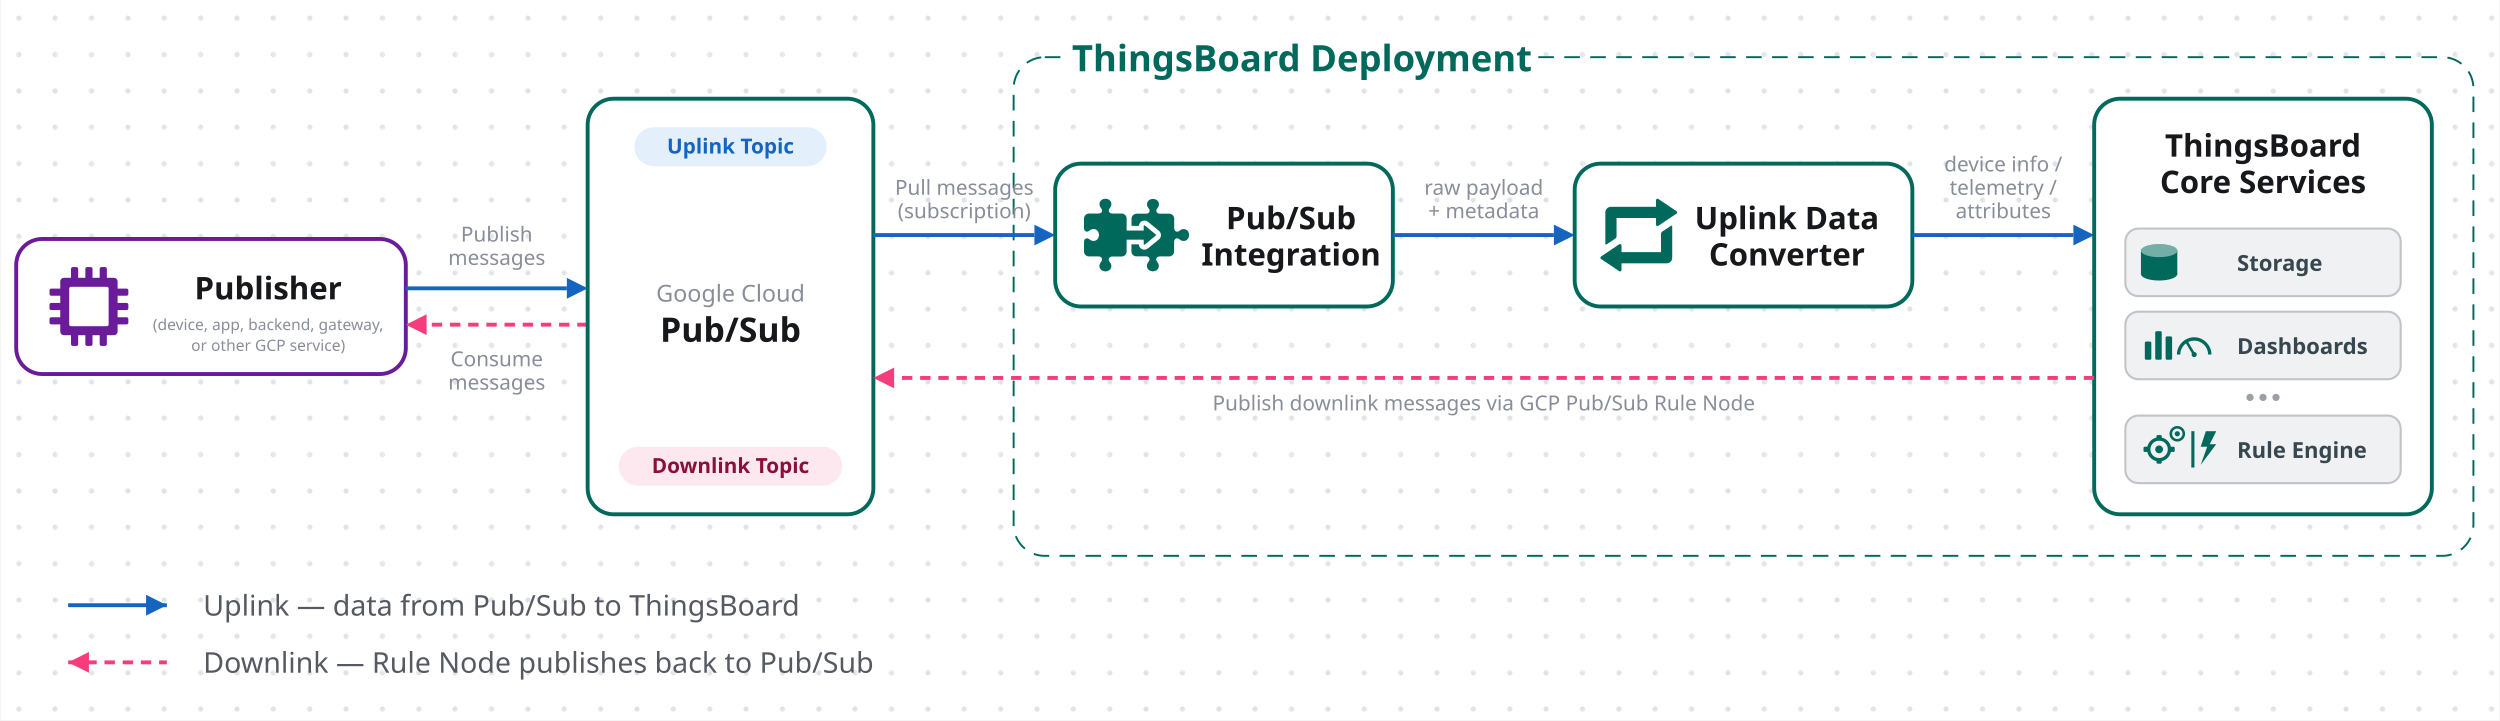
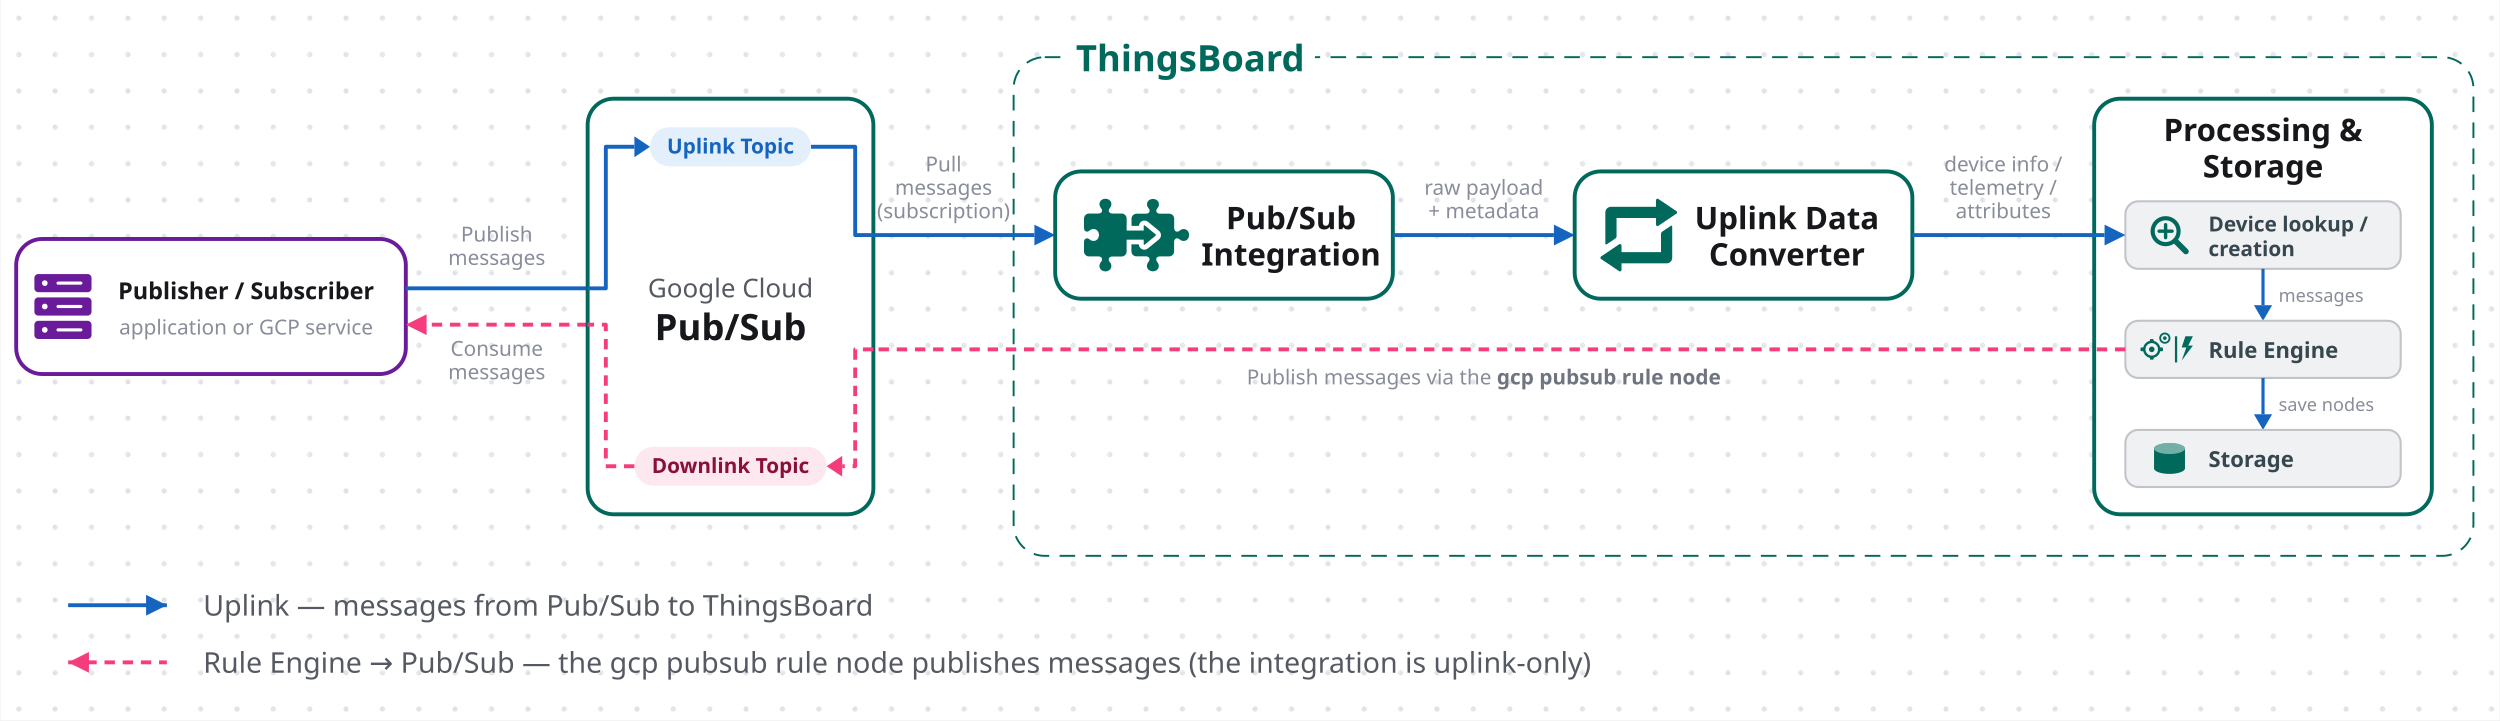
<svg xmlns="http://www.w3.org/2000/svg" width="1430" height="412" viewBox="0 0 962 277.3">
  <defs>
    <clipPath id="clip0">
      <path fill="#fff" d="M0 0h962v277.3H0z" />
    </clipPath>
    <pattern id="dots" width="14" height="14" x="0" y="0" patternUnits="userSpaceOnUse">
      <circle cx="7" cy="7" r="1" fill="#dde0e4" />
    </pattern>
  </defs>
  <g clip-path="url(#clip0)">
    <path fill="#fff" d="M0 0h962v277.3H0z" />
    <path fill="url(#dots)" d="M0 0h962v277.3H0z" />
    <g transform="translate(0 33)">
      <rect width="562" height="192" x="390" y="-11" fill="none" stroke="#00695c" stroke-dasharray="6,4" stroke-width=".75" rx="12" />
-       <path fill="#fff" d="M410-18h178v14H410z" />
-       <text x="501" y="-11" fill="#00695c" dominant-baseline="central" font-family="system-ui,sans-serif" font-size="14" font-weight="600" text-anchor="middle" textLength="174">ThingsBoard Deployment</text>
+       <path fill="#fff" d="M410-18h96v14h-96z" />
+       <text x="458" y="-11" fill="#00695c" dominant-baseline="central" font-family="system-ui,sans-serif" font-size="14" font-weight="600" text-anchor="middle" textLength="88">ThingsBoard</text>
      <rect width="150" height="52" x="6" y="59" fill="#fff" stroke="#6a1b9a" stroke-width="1.5" rx="10" />
-       <g fill="#6a1b9a" transform="matrix(.69 0 0 .69 13.3 64.3)">
-         <rect width="32" height="32" x="14" y="14" rx="2" />
-         <rect width="22" height="22" x="19" y="19" fill="#fff" rx="1" />
-         <rect width="4" height="7" x="20" y="8" rx="1" />
-         <rect width="4" height="7" x="28" y="8" rx="1" />
-         <rect width="4" height="7" x="36" y="8" rx="1" />
-         <rect width="4" height="7" x="20" y="45" rx="1" />
-         <rect width="4" height="7" x="28" y="45" rx="1" />
-         <rect width="4" height="7" x="36" y="45" rx="1" />
-         <rect width="7" height="4" x="8" y="20" rx="1" />
-         <rect width="7" height="4" x="8" y="28" rx="1" />
-         <rect width="7" height="4" x="8" y="36" rx="1" />
-         <rect width="7" height="4" x="45" y="20" rx="1" />
-         <rect width="7" height="4" x="45" y="28" rx="1" />
-         <rect width="7" height="4" x="45" y="36" rx="1" />
+       <g fill="#6a1b9a">
+         <rect x="13" y="72.5" width="22" height="7" rx="1.5" />
+         <circle cx="17" cy="76" r="1.1" fill="#fff" />
+         <rect x="21.5" y="75.4" width="10" height="1.2" rx=".6" fill="#fff" />
+         <rect x="13" y="81.5" width="22" height="7" rx="1.5" />
+         <circle cx="17" cy="85" r="1.1" fill="#fff" />
+         <rect x="21.5" y="84.4" width="10" height="1.2" rx=".6" fill="#fff" />
+         <rect x="13" y="90.5" width="22" height="7" rx="1.5" />
+         <circle cx="17" cy="94" r="1.1" fill="#fff" />
+         <rect x="21.5" y="93.4" width="10" height="1.2" rx=".6" fill="#fff" />
      </g>
-       <text x="103" y="78" fill="#17181c" dominant-baseline="middle" font-family="system-ui,sans-serif" font-size="12" font-weight="600" text-anchor="middle">Publisher</text>
-       <text x="103" y="92" fill="#888d99" dominant-baseline="middle" font-family="system-ui,sans-serif" font-size="6" text-anchor="middle">(device, app, backend, gateway,</text>
-       <text x="103" y="100" fill="#888d99" dominant-baseline="middle" font-family="system-ui,sans-serif" font-size="6" text-anchor="middle">or other GCP service)</text>
-       <path stroke="#1565c0" stroke-width="1.5" d="M156 78h62" />
-       <path fill="#1565c0" d="m218 74 8 4-8 4z" />
+       <text x="94.5" y="79" fill="#17181c" dominant-baseline="middle" font-family="system-ui,sans-serif" font-size="9" font-weight="600" text-anchor="middle">Publisher / Subscriber</text>
+       <text x="94.5" y="93" fill="#888d99" dominant-baseline="middle" font-family="system-ui,sans-serif" font-size="8" text-anchor="middle">application or GCP service</text>
+       <path stroke="#1565c0" stroke-width="1.5" d="M156 78h70" />
      <text x="191" y="60" fill="#888d99" font-family="system-ui,sans-serif" font-size="8" text-anchor="middle">Publish</text>
      <text x="191" y="69" fill="#888d99" font-family="system-ui,sans-serif" font-size="8" text-anchor="middle">messages</text>
      <path stroke="#f53d7d" stroke-dasharray="4,3" stroke-width="1.5" d="M226 92h-62" />
      <path fill="#f53d7d" d="m164 88-8 4 8 4z" />
-       <text x="191" y="108" fill="#888d99" font-family="system-ui,sans-serif" font-size="8" text-anchor="middle">Consume</text>
-       <text x="191" y="117" fill="#888d99" font-family="system-ui,sans-serif" font-size="8" text-anchor="middle">messages</text>
+       <text x="191" y="104" fill="#888d99" font-family="system-ui,sans-serif" font-size="8" text-anchor="middle">Consume</text>
+       <text x="191" y="113" fill="#888d99" font-family="system-ui,sans-serif" font-size="8" text-anchor="middle">messages</text>
      <rect width="110" height="160" x="226" y="5" fill="#fff" stroke="#00695c" stroke-width="1.5" rx="10" />
-       <rect width="74" height="15" x="244" y="16" fill="#e3f0fb" rx="7.5" />
+       <rect width="62" height="15" x="250" y="16" fill="#e3f0fb" rx="7.5" />
      <text x="281" y="23" fill="#1565c0" dominant-baseline="central" font-family="system-ui,sans-serif" font-size="8" font-weight="700" text-anchor="middle">Uplink Topic</text>
-       <text x="281" y="80" fill="#888d99" dominant-baseline="middle" font-family="system-ui,sans-serif" font-size="9" text-anchor="middle">Google Cloud</text>
-       <text x="281" y="94" fill="#17181c" dominant-baseline="middle" font-family="system-ui,sans-serif" font-size="13" font-weight="600" text-anchor="middle">Pub/Sub</text>
-       <rect width="86" height="15" x="238" y="139" fill="#fde8ef" rx="7.5" />
+       <text x="281" y="78" fill="#555962" dominant-baseline="middle" font-family="system-ui,sans-serif" font-size="10" text-anchor="middle">Google Cloud</text>
+       <text x="281" y="93" fill="#17181c" dominant-baseline="middle" font-family="system-ui,sans-serif" font-size="14" font-weight="700" text-anchor="middle">Pub/Sub</text>
+       <rect width="74" height="15" x="244" y="139" fill="#fde8ef" rx="7.5" />
      <text x="281" y="146" fill="#8a0f3a" dominant-baseline="central" font-family="system-ui,sans-serif" font-size="8" font-weight="700" text-anchor="middle">Downlink Topic</text>
+       <g>
+         <path stroke="#1565c0" stroke-width="1.5" fill="none" stroke-linejoin="round" d="M226 78H233V23.5H244" />
+         <path fill="#1565c0" d="m244 19.5 6 4-6 4z" />
+         <path stroke="#1565c0" stroke-width="1.5" fill="none" stroke-linejoin="round" d="M312 23.5H329V57.5H336" />
+         <path stroke="#f53d7d" stroke-width="1.5" stroke-dasharray="4,3" fill="none" stroke-linejoin="round" d="M336 101.5H329V146.5H324" />
+         <path fill="#f53d7d" d="m324 142.5-6 4 6 4z" />
+         <path stroke="#f53d7d" stroke-width="1.5" stroke-dasharray="4,3" fill="none" stroke-linejoin="round" d="M244 146.5H233V92H226" />
+       </g>
      <path stroke="#1565c0" stroke-width="1.5" d="M336 57.5h62" />
      <path fill="#1565c0" d="m398 53.5 8 4-8 4z" />
-       <text x="371" y="42" fill="#888d99" font-family="system-ui,sans-serif" font-size="8" text-anchor="middle">Pull messages</text>
-       <text x="371" y="51" fill="#888d99" font-family="system-ui,sans-serif" font-size="8" text-anchor="middle">(subscription)</text>
-       <rect width="130" height="55" x="406" y="30" fill="#fff" stroke="#00695c" stroke-width="1.5" rx="10" />
-       <text x="496.8" y="51" fill="#17181c" dominant-baseline="middle" font-family="system-ui,sans-serif" font-size="12" font-weight="600" text-anchor="middle">Pub/Sub</text>
-       <text x="496.8" y="65" fill="#17181c" dominant-baseline="middle" font-family="system-ui,sans-serif" font-size="12" font-weight="600" text-anchor="middle">Integration</text>
+       <text x="363" y="33" fill="#888d99" font-family="system-ui,sans-serif" font-size="8" text-anchor="middle">Pull</text>
+       <text x="363" y="42" fill="#888d99" font-family="system-ui,sans-serif" font-size="8" text-anchor="middle">messages</text>
+       <text x="363" y="51" fill="#888d99" font-family="system-ui,sans-serif" font-size="8" text-anchor="middle" textLength="48" lengthAdjust="spacingAndGlyphs">(subscription)</text>
+       <rect width="130" height="49" x="406" y="33" fill="#fff" stroke="#00695c" stroke-width="1.5" rx="10" />
      <g fill="#00695c">
        <path d="M419 65.72h3.61c1.47 0 1.8 1.22 1.04 2.1-1.26 1.42-.58 3.56 1.68 3.68 2.26-.08 2.93-2.26 1.67-3.65-.75-.83-.42-2.1 1.05-2.1h3.52c1.04 0 1.93-.83 1.93-1.92v-4.57h6.58v1.8c0 .17.2.26.38.13l4.23-3.48a.34.34 0 0 0 0-.46l-4.23-3.48c-.17-.13-.38 0-.38.16v1.81h-6.57v-4.6c0-1.05-.83-1.94-1.93-1.94h-3.52c-1.46 0-1.8-1.21-1.04-2.05 1.26-1.43.59-3.56-1.68-3.65-2.26.09-2.93 2.26-1.67 3.65.75.84.42 2.05-1.04 2.05h-3.57c-1.1 0-1.97.88-1.97 1.98v3.6c.04 1.43 1.26 1.76 2.1 1.01 1.42-1.26 3.6-.59 3.68 1.67-.08 2.27-2.26 2.94-3.68 1.68-.84-.76-2.06-.42-2.1 1v3.65a1.9 1.9 0 0 0 1.92 1.93" />
        <path d="M437.28 65.68h3.6c1.48 0 1.81 1.26 1.05 2.1-1.26 1.43-.59 3.6 1.68 3.69 2.26-.09 2.93-2.22 1.67-3.65-.75-.84-.42-2.1 1.04-2.1h3.53c1.09 0 1.93-.87 1.93-1.93v-3.6c0-1.47 1.26-1.8 2.1-1.04 1.42 1.26 3.6.58 3.68-1.68-.08-2.26-2.26-2.93-3.65-1.67-.83.75-2.1.42-2.1-1.05V51.2c0-1.1-.87-1.93-1.92-1.93h-3.52c-1.47 0-1.81-1.22-1.05-2.05 1.26-1.39.59-3.57-1.67-3.65-2.26.08-2.94 2.22-1.68 3.65.76.83.43 2.05-1.04 2.05h-3.56c-1.1 0-1.98.88-1.98 1.97v2.71h2.86a2.12 2.12 0 0 1 3.43-1.59l4.24 3.48a2.15 2.15 0 0 1 0 3.35l-4.28 3.48a2.12 2.12 0 0 1-3.44-1.6h-2.85v2.7c0 1.09.88 1.92 1.93 1.92" />
      </g>
+       <text x="496.8" y="51" fill="#17181c" dominant-baseline="middle" font-family="system-ui,sans-serif" font-size="12" font-weight="600" text-anchor="middle">Pub/Sub</text>
+       <text x="496.8" y="65" fill="#17181c" dominant-baseline="middle" font-family="system-ui,sans-serif" font-size="12" font-weight="600" text-anchor="middle">Integration</text>
      <path stroke="#1565c0" stroke-width="1.5" d="M536 57.5h62" />
      <path fill="#1565c0" d="m598 53.5 8 4-8 4z" />
      <text x="571" y="42" fill="#888d99" font-family="system-ui,sans-serif" font-size="8" text-anchor="middle">raw payload</text>
      <text x="571" y="51" fill="#888d99" font-family="system-ui,sans-serif" font-size="8" text-anchor="middle">+ metadata</text>
-       <rect width="130" height="55" x="606" y="30" fill="#fff" stroke="#00695c" stroke-width="1.5" rx="10" />
-       <text x="687.7" y="51" fill="#17181c" dominant-baseline="middle" font-family="system-ui,sans-serif" font-size="12" font-weight="600" text-anchor="middle">Uplink Data</text>
-       <text x="687.7" y="65" fill="#17181c" dominant-baseline="middle" font-family="system-ui,sans-serif" font-size="12" font-weight="600" text-anchor="middle">Converter</text>
+       <rect width="130" height="49" x="606" y="33" fill="#fff" stroke="#00695c" stroke-width="1.5" rx="10" />
      <g fill="#00695c">
        <path d="m645.2 48.3-6.99-4.7a.57.57 0 0 0-.9.48v2.54h-17.35c-1.2 0-2.16.97-2.16 2.16V60.8c0 .26.3.42.51.27l3.4-2.28a1 1 0 0 0 .41-.78v-7.08h15.19v2.54c0 .46.5.73.89.47l6.98-4.7a.57.57 0 0 0 .01-.95m-2.15 5.64-3.4 2.28a1 1 0 0 0-.41.78v7.08h-15.2v-2.54c0-.47-.5-.74-.9-.48l-6.98 4.7a.57.57 0 0 0 0 .95l6.99 4.7c.38.26.89-.01.89-.47v-2.55h17.35c1.2.02 2.17-.96 2.17-2.15V54.2c0-.26-.3-.42-.51-.27" />
      </g>
-       <path stroke="#1565c0" stroke-width="1.5" d="M736 57.5h62" />
-       <path fill="#1565c0" d="m798 53.5 8 4-8 4z" />
+       <text x="687.7" y="51" fill="#17181c" dominant-baseline="middle" font-family="system-ui,sans-serif" font-size="12" font-weight="600" text-anchor="middle">Uplink Data</text>
+       <text x="687.7" y="65" fill="#17181c" dominant-baseline="middle" font-family="system-ui,sans-serif" font-size="12" font-weight="600" text-anchor="middle">Converter</text>
      <text x="771" y="33" fill="#888d99" font-family="system-ui,sans-serif" font-size="8" text-anchor="middle">device info /</text>
      <text x="771" y="42" fill="#888d99" font-family="system-ui,sans-serif" font-size="8" text-anchor="middle">telemetry /</text>
      <text x="771" y="51" fill="#888d99" font-family="system-ui,sans-serif" font-size="8" text-anchor="middle">attributes</text>
      <rect width="130" height="160" x="806" y="5" fill="#fff" stroke="#00695c" stroke-width="1.5" rx="10" />
-       <text x="871" y="18" fill="#17181c" dominant-baseline="hanging" font-family="system-ui,sans-serif" font-size="12" font-weight="600" text-anchor="middle">ThingsBoard</text>
-       <text x="871" y="32" fill="#17181c" dominant-baseline="hanging" font-family="system-ui,sans-serif" font-size="12" font-weight="600" text-anchor="middle">Core Services</text>
-       <g transform="translate(117 5)">
-         <rect width="106" height="26" x="701" y="50" fill="#f0f1f3" stroke="#c1c3c8" stroke-width=".8" rx="5" />
-         <g fill="#00695c" transform="translate(45 -6.5)">
-           <ellipse cx="669" cy="65" rx="7" ry="2.5" />
-           <path d="M662 65h14v9h-14z" />
-           <ellipse cx="669" cy="74" rx="7" ry="2.5" />
-           <ellipse cx="669" cy="65" fill="#e6f4f1" opacity=".5" rx="7" ry="2.5" />
-         </g>
-         <text x="744" y="63" fill="#37474f" dominant-baseline="central" font-family="system-ui,sans-serif" font-size="8.5" font-weight="600">Storage</text>
-         <rect width="106" height="26" x="701" y="82" fill="#f0f1f3" stroke="#c1c3c8" stroke-width=".8" rx="5" />
-         <g fill="#00695c" transform="translate(47.5 -5.5)">
-           <rect width="2.5" height="7" x="661" y="99" rx=".5" />
-           <rect width="2.5" height="11" x="665" y="95" rx=".5" />
-           <rect width="2.5" height="9" x="669" y="97" rx=".5" />
-           <path fill="none" stroke="#00695c" stroke-width="1.3" d="M674 104a6 6 0 0 1 12 0" />
-           <path stroke="#00695c" stroke-linecap="round" d="m680 104-3-5" />
-           <circle cx="680" cy="104" r="1" />
-         </g>
-         <text x="744" y="95" fill="#37474f" dominant-baseline="central" font-family="system-ui,sans-serif" font-size="8.5" font-weight="600">Dashboards</text>
-         <circle cx="749" cy="115" r="1.4" fill="#9aa0a6" />
-         <circle cx="754" cy="115" r="1.4" fill="#9aa0a6" />
-         <circle cx="759" cy="115" r="1.4" fill="#9aa0a6" />
-         <rect width="106" height="26" x="701" y="122" fill="#f0f1f3" stroke="#c1c3c8" stroke-width=".8" rx="5" />
+       <text x="871" y="12" fill="#17181c" dominant-baseline="hanging" font-family="system-ui,sans-serif" font-size="12" font-weight="600" text-anchor="middle">Processing &amp;</text>
+       <text x="871" y="26" fill="#17181c" dominant-baseline="hanging" font-family="system-ui,sans-serif" font-size="12" font-weight="600" text-anchor="middle">Storage</text>
+       <rect width="106" height="26" x="818" y="44.5" fill="#f0f1f3" stroke="#c1c3c8" stroke-width=".8" rx="5" />
+       <g fill="none" stroke="#00695c" stroke-linecap="round">
+         <circle cx="833.5" cy="56" r="5" stroke-width="1.6" />
+         <path stroke-width="2.2" d="m837.3 59.8 4 4" />
+         <path stroke-width="1.3" d="M831 56h5M833.5 53.5v5" />
+       </g>
+       <text x="850" y="53" fill="#37474f" dominant-baseline="central" font-family="system-ui,sans-serif" font-size="8" font-weight="600">Device lookup /</text>
+       <text x="850" y="62.5" fill="#37474f" dominant-baseline="central" font-family="system-ui,sans-serif" font-size="8" font-weight="600">creation</text>
+       <path stroke="#1565c0" stroke-width="1.2" d="M871 70.5v14" />
+       <path fill="#1565c0" d="m867.5 84.5 3.5 6 3.5-6z" />
+       <text x="877" y="80.5" fill="#888d99" font-family="system-ui,sans-serif" font-size="7" dominant-baseline="central">messages</text>
+       <rect width="106" height="22" x="818" y="90.5" fill="#f0f1f3" stroke="#c1c3c8" stroke-width=".8" rx="5" />
+       <g transform="translate(835 101.5) scale(.72) translate(-723.5 -135)">
        <g fill="#00695c" transform="translate(49)">
          <circle cx="665" cy="135" r="4" fill="none" stroke="#00695c" stroke-width="1.3" />
          <circle cx="665" cy="135" r="1.5" />
          <rect width="2" height="2" x="664" y="129.5" rx=".4" />
          <rect width="2" height="2" x="664" y="138.5" rx=".4" />
          <rect width="2" height="2" x="659" y="134" rx=".4" />
          <rect width="2" height="2" x="669" y="134" rx=".4" />
          <circle cx="672" cy="129" r="2.5" fill="none" stroke="#00695c" />
          <circle cx="672" cy="129" r="1" />
          <path stroke="#00695c" stroke-width="1.2" d="M678 128v14" />
          <path d="m683 128-2 6h2.5l-2.5 7 6-8h-2.5l2.5-5z" />
        </g>
-         <text x="744" y="135" fill="#37474f" dominant-baseline="central" font-family="system-ui,sans-serif" font-size="8.5" font-weight="600">Rule Engine</text>
      </g>
-       <path stroke="#f53d7d" stroke-dasharray="4,3" stroke-width="1.5" d="M806 112.5H344" />
-       <path fill="#f53d7d" d="m344 108.5-8 4 8 4z" />
-       <text x="571" y="125" fill="#888d99" font-family="system-ui,sans-serif" font-size="8" text-anchor="middle">Publish downlink messages via GCP Pub/Sub Rule Node</text>
+       <text x="850" y="101.5" fill="#37474f" dominant-baseline="central" font-family="system-ui,sans-serif" font-size="8.5" font-weight="600">Rule Engine</text>
+       <path stroke="#1565c0" stroke-width="1.2" d="M871 112.5v14" />
+       <path fill="#1565c0" d="m867.5 126.5 3.5 6 3.5-6z" />
+       <text x="877" y="122.5" fill="#888d99" font-family="system-ui,sans-serif" font-size="7" dominant-baseline="central">save nodes</text>
+       <rect width="106" height="22" x="818" y="132.5" fill="#f0f1f3" stroke="#c1c3c8" stroke-width=".8" rx="5" />
+       <g transform="translate(835 143.5) scale(.85) translate(-714 -63)">
+         <g fill="#00695c" transform="translate(45 -6.5)">
+           <ellipse cx="669" cy="65" rx="7" ry="2.5" />
+           <path d="M662 65h14v9h-14z" />
+           <ellipse cx="669" cy="74" rx="7" ry="2.5" />
+           <ellipse cx="669" cy="65" fill="#e6f4f1" opacity=".5" rx="7" ry="2.5" />
+         </g>
+       </g>
+       <text x="850" y="143.5" fill="#37474f" dominant-baseline="central" font-family="system-ui,sans-serif" font-size="8.5" font-weight="600">Storage</text>
+       <path stroke="#f53d7d" stroke-width="1.5" stroke-dasharray="4,3" fill="none" stroke-linejoin="round" d="M818 101.5H336" />
+       <path stroke="#1565c0" stroke-width="1.5" d="M736 57.5h74" />
+       <path fill="#1565c0" d="m810 53.5 8 4-8 4z" />
+       <text x="571" y="115" fill="#888d99" font-family="system-ui,sans-serif" font-size="8" text-anchor="middle">Publish messages via the <tspan fill="#6f7480" font-weight="600">gcp pubsub rule node</tspan>
+       </text>
      <path stroke="#1565c0" stroke-width="1.5" d="M26 200h38" />
      <path fill="#1565c0" d="m56 196 8 4-8 4z" />
-       <text x="78" y="204" fill="#555962" font-family="system-ui,sans-serif" font-size="11">Uplink — data from Pub/Sub to ThingsBoard</text>
+       <text x="78" y="204" fill="#555962" font-family="system-ui,sans-serif" font-size="11">Uplink — messages from Pub/Sub to ThingsBoard</text>
      <path stroke="#f53d7d" stroke-dasharray="4,3" stroke-width="1.5" d="M26 222h38" />
      <path fill="#f53d7d" d="m34 218-8 4 8 4z" />
-       <text x="78" y="226" fill="#555962" font-family="system-ui,sans-serif" font-size="11">Downlink — Rule Node publishes back to Pub/Sub</text>
+       <text x="78" y="226" fill="#555962" font-family="system-ui,sans-serif" font-size="11">Rule Engine → Pub/Sub — the gcp pubsub rule node publishes messages (the integration is uplink-only)</text>
    </g>
  </g>
</svg>
